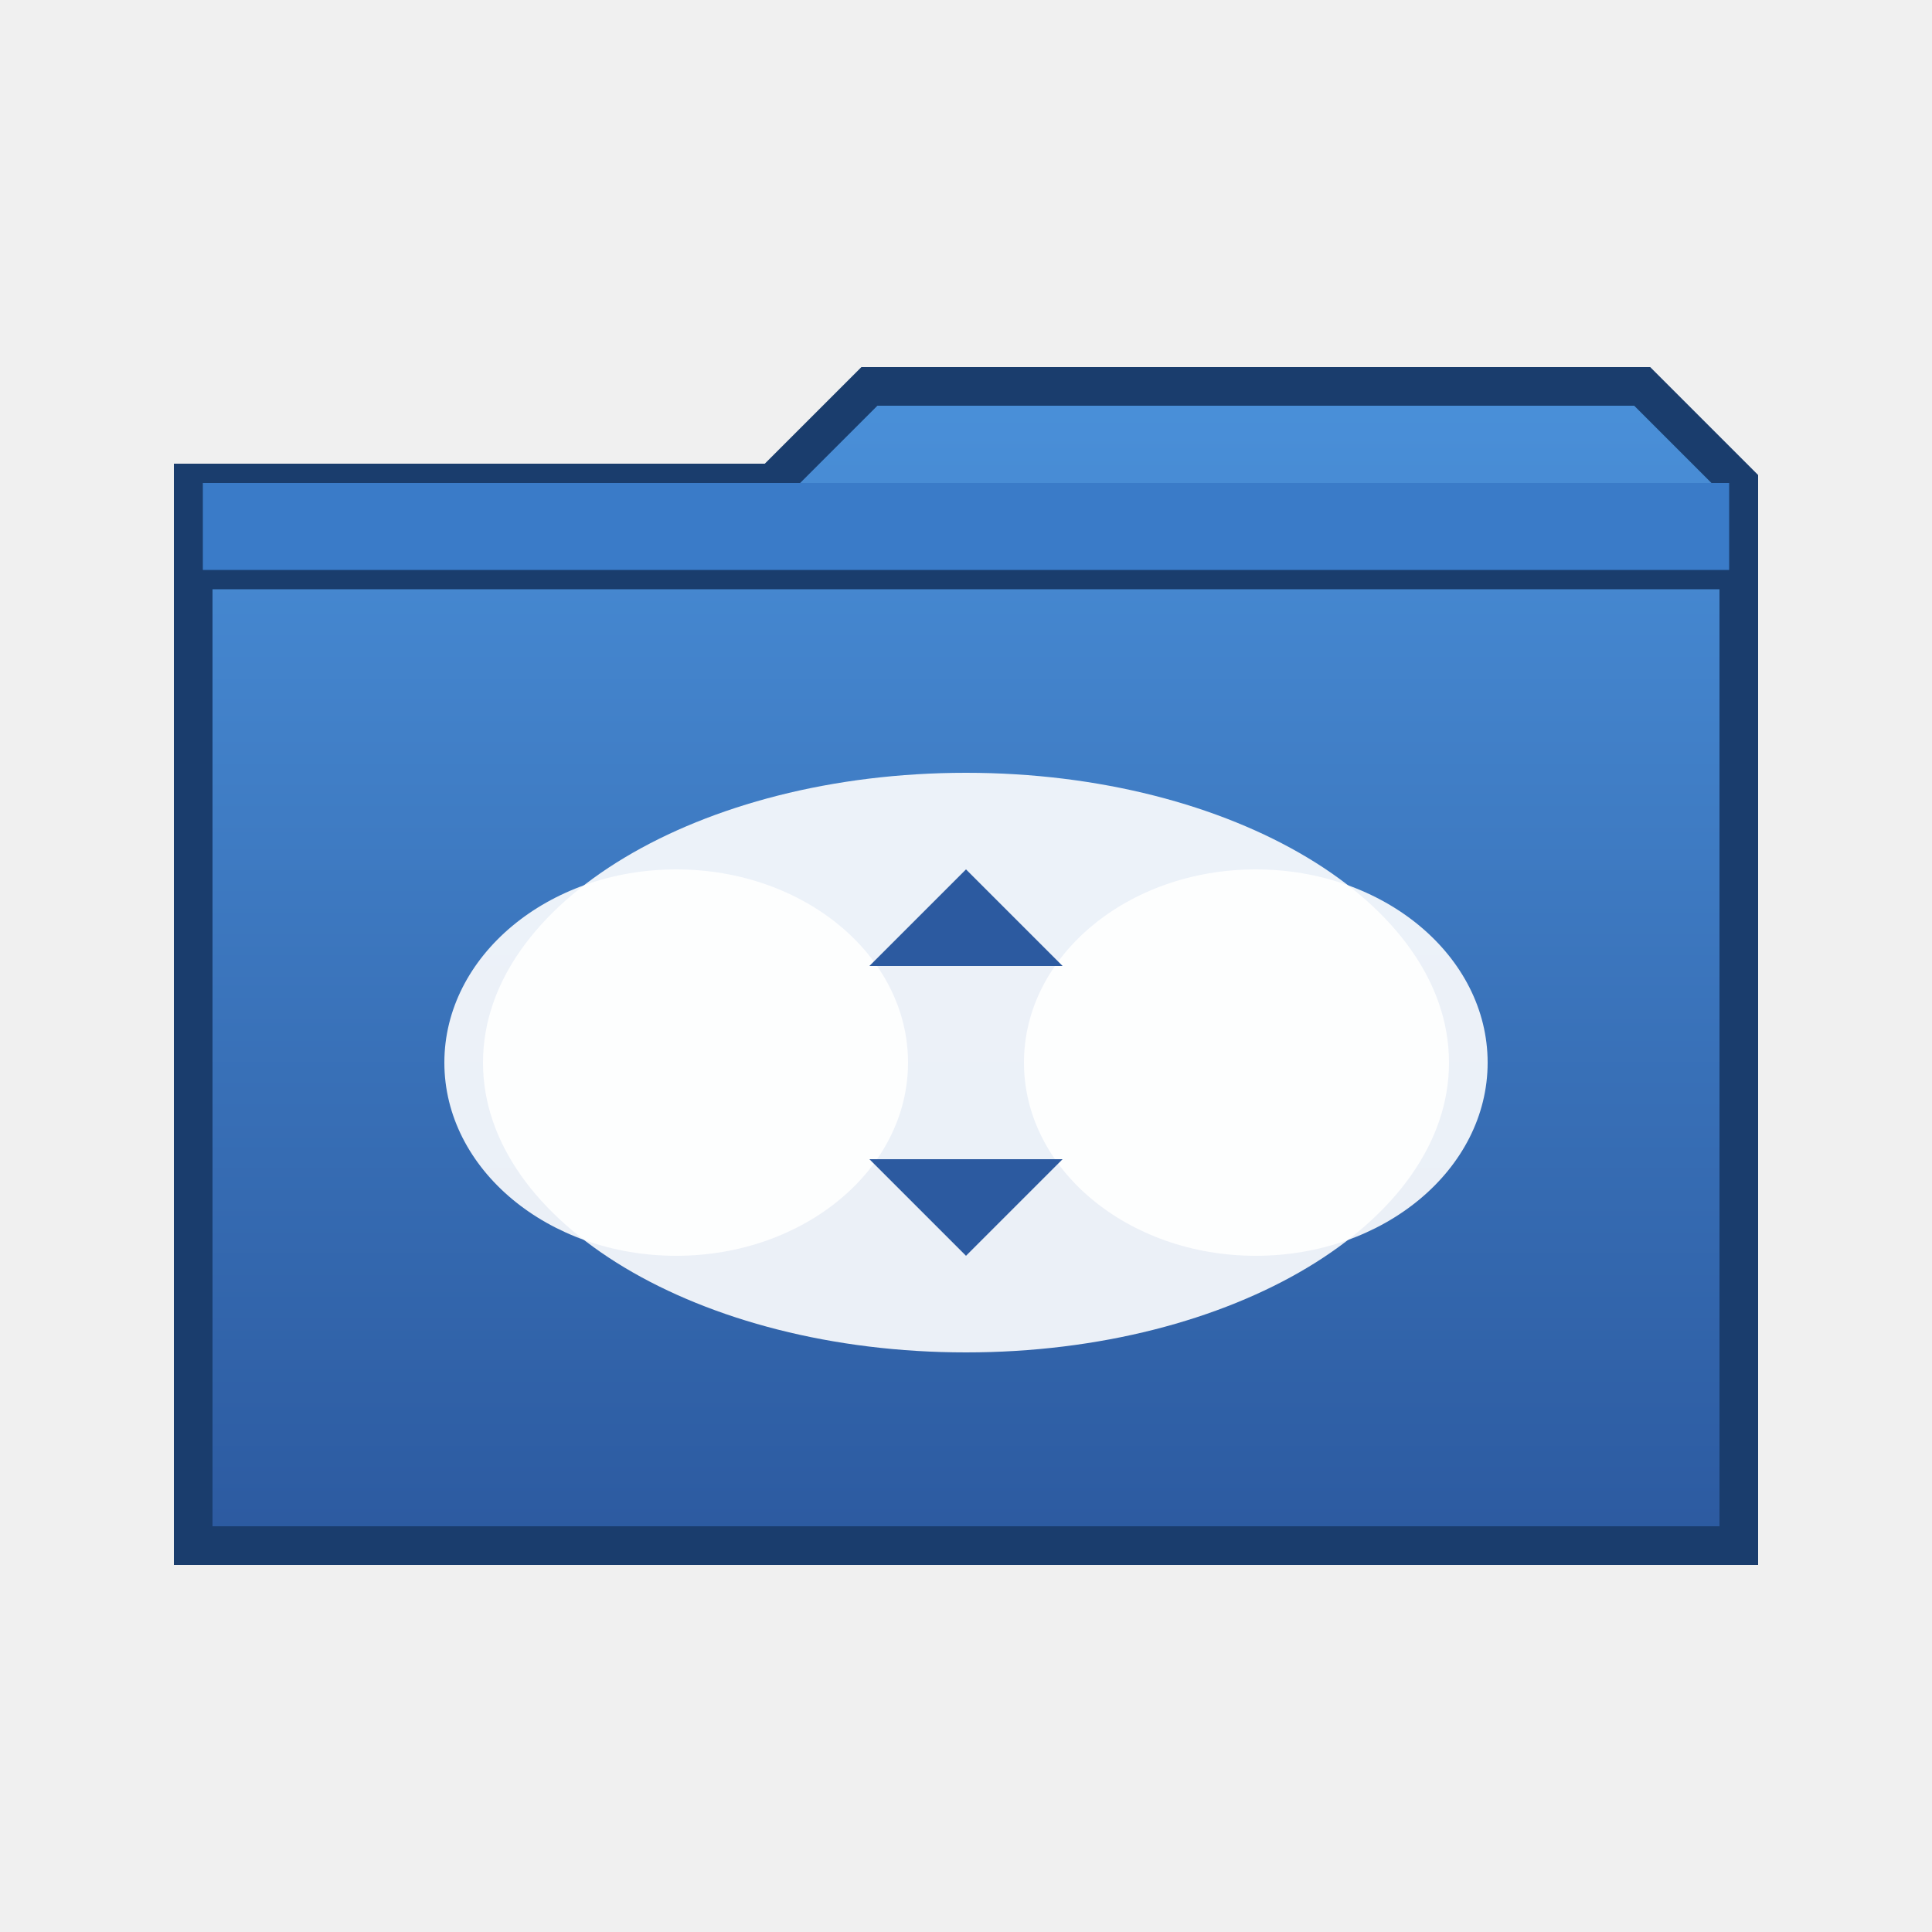
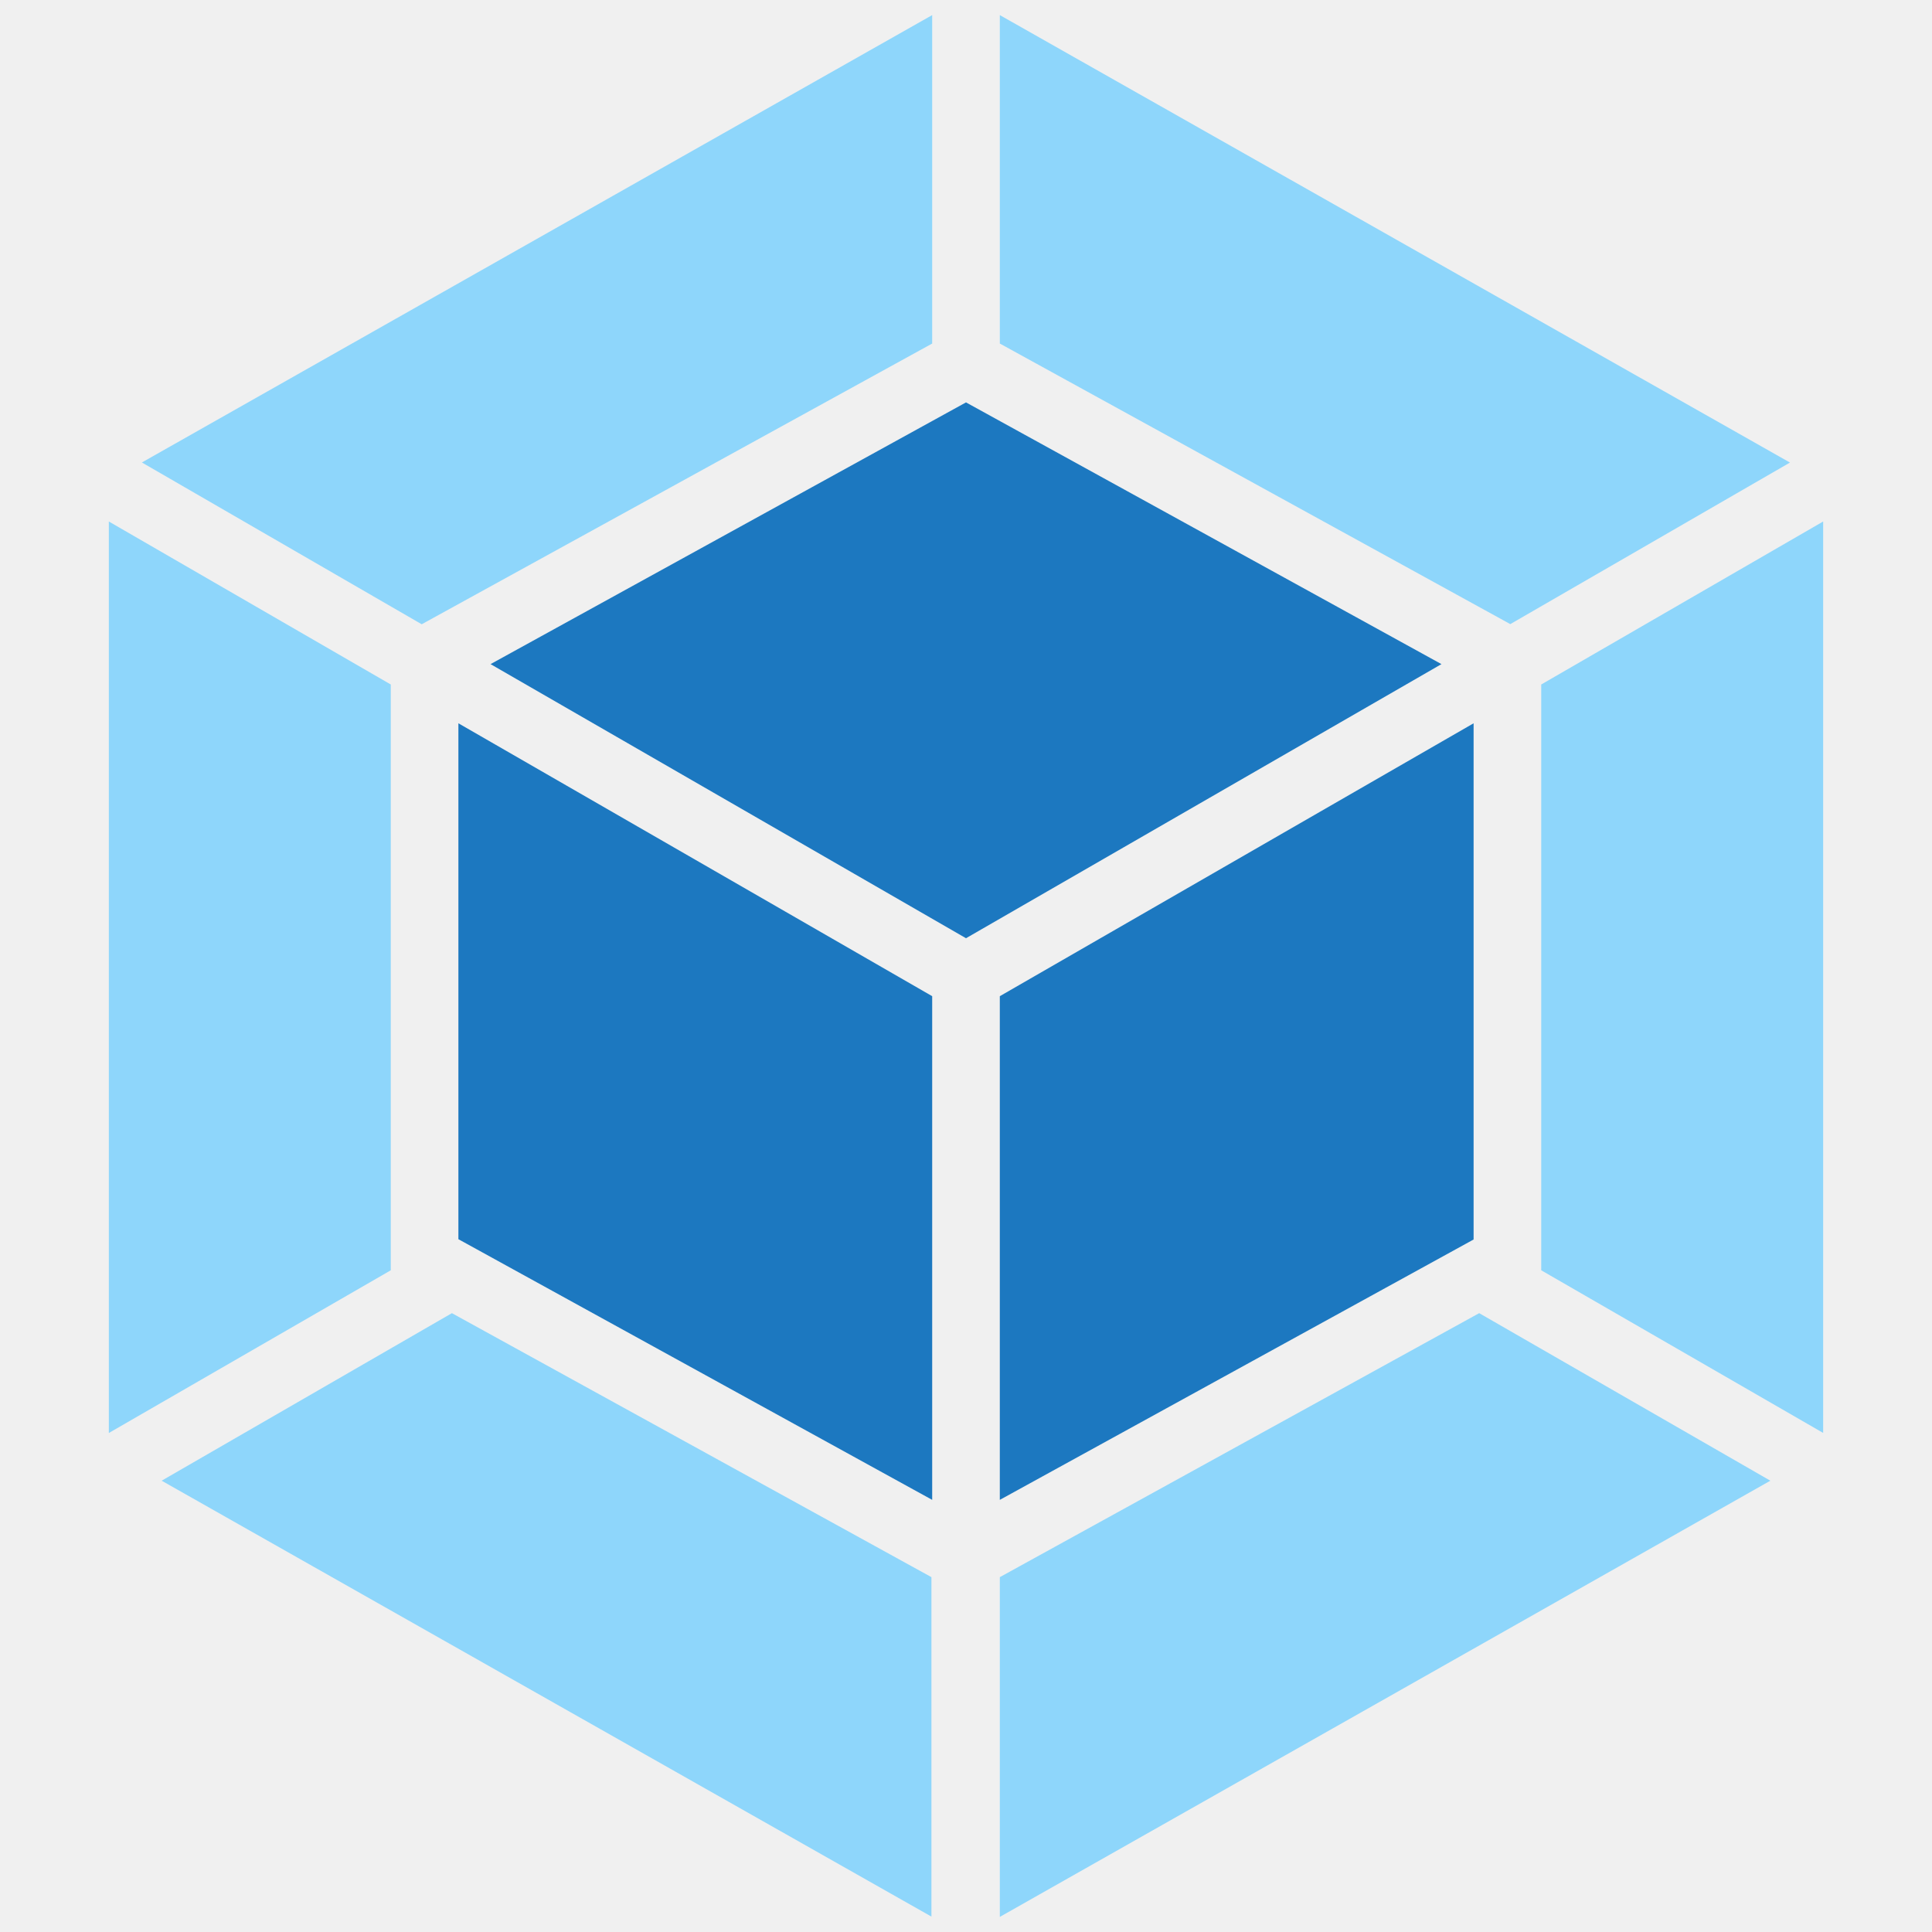
- <svg xmlns="http://www.w3.org/2000/svg" width="100" height="100" viewBox="0 0 100 100">
-   <defs>
-     <linearGradient id="folderGrad" x1="0%" y1="0%" x2="0%" y2="100%">
-       <stop offset="0%" style="stop-color:#4a90d9;stop-opacity:1" />
-       <stop offset="100%" style="stop-color:#2c5aa0;stop-opacity:1" />
-     </linearGradient>
-   </defs>
-   <path d="M10,25 L40,25 L45,20 L85,20 L90,25 L90,80 L10,80 Z" fill="url(#folderGrad)" stroke="#1a3d6d" stroke-width="2" />
-   <path d="M10,25 L10,30 L90,30 L90,25" fill="#3a7bc8" stroke="#1a3d6d" stroke-width="1" />
-   <ellipse cx="50" cy="55" rx="25" ry="15" fill="white" opacity="0.9" />
-   <ellipse cx="35" cy="55" rx="12" ry="10" fill="white" opacity="0.9" />
-   <ellipse cx="65" cy="55" rx="12" ry="10" fill="white" opacity="0.9" />
-   <path d="M45,50 L55,50 L50,45 Z" fill="#2c5aa0" />
-   <path d="M45,60 L55,60 L50,65 Z" fill="#2c5aa0" />
+ <svg xmlns="http://www.w3.org/2000/svg" id="angularjs" viewBox="0 0 128 128">
+   <g id="original">
+     <path fill="#8ed6fb" d="M117.29,98.1,66.24,127V104.49L98,87,117.29,98.1Zm3.5-3.16V34.55L102.11,45.35V84.16l18.67,10.77ZM10.71,98.1l51,28.88V104.49L29.94,87Zm-3.5-3.16V34.55L25.89,45.35V84.16Zm2.19-64.3L61.76,1V22.76L28.21,41.21l-.27.15Zm109.18,0L66.24,1V22.76L99.79,41.2l.27.15,18.54-10.71Z" />
+     <path fill="#1c78c0" d="M61.76,99.37,30.37,82.1V47.92L61.76,66Zm4.48,0L97.63,82.12V47.92L66.24,66ZM32.5,44,64,26.66,95.5,44,64,62.16,32.5,44Z" />
+   </g>
</svg>
